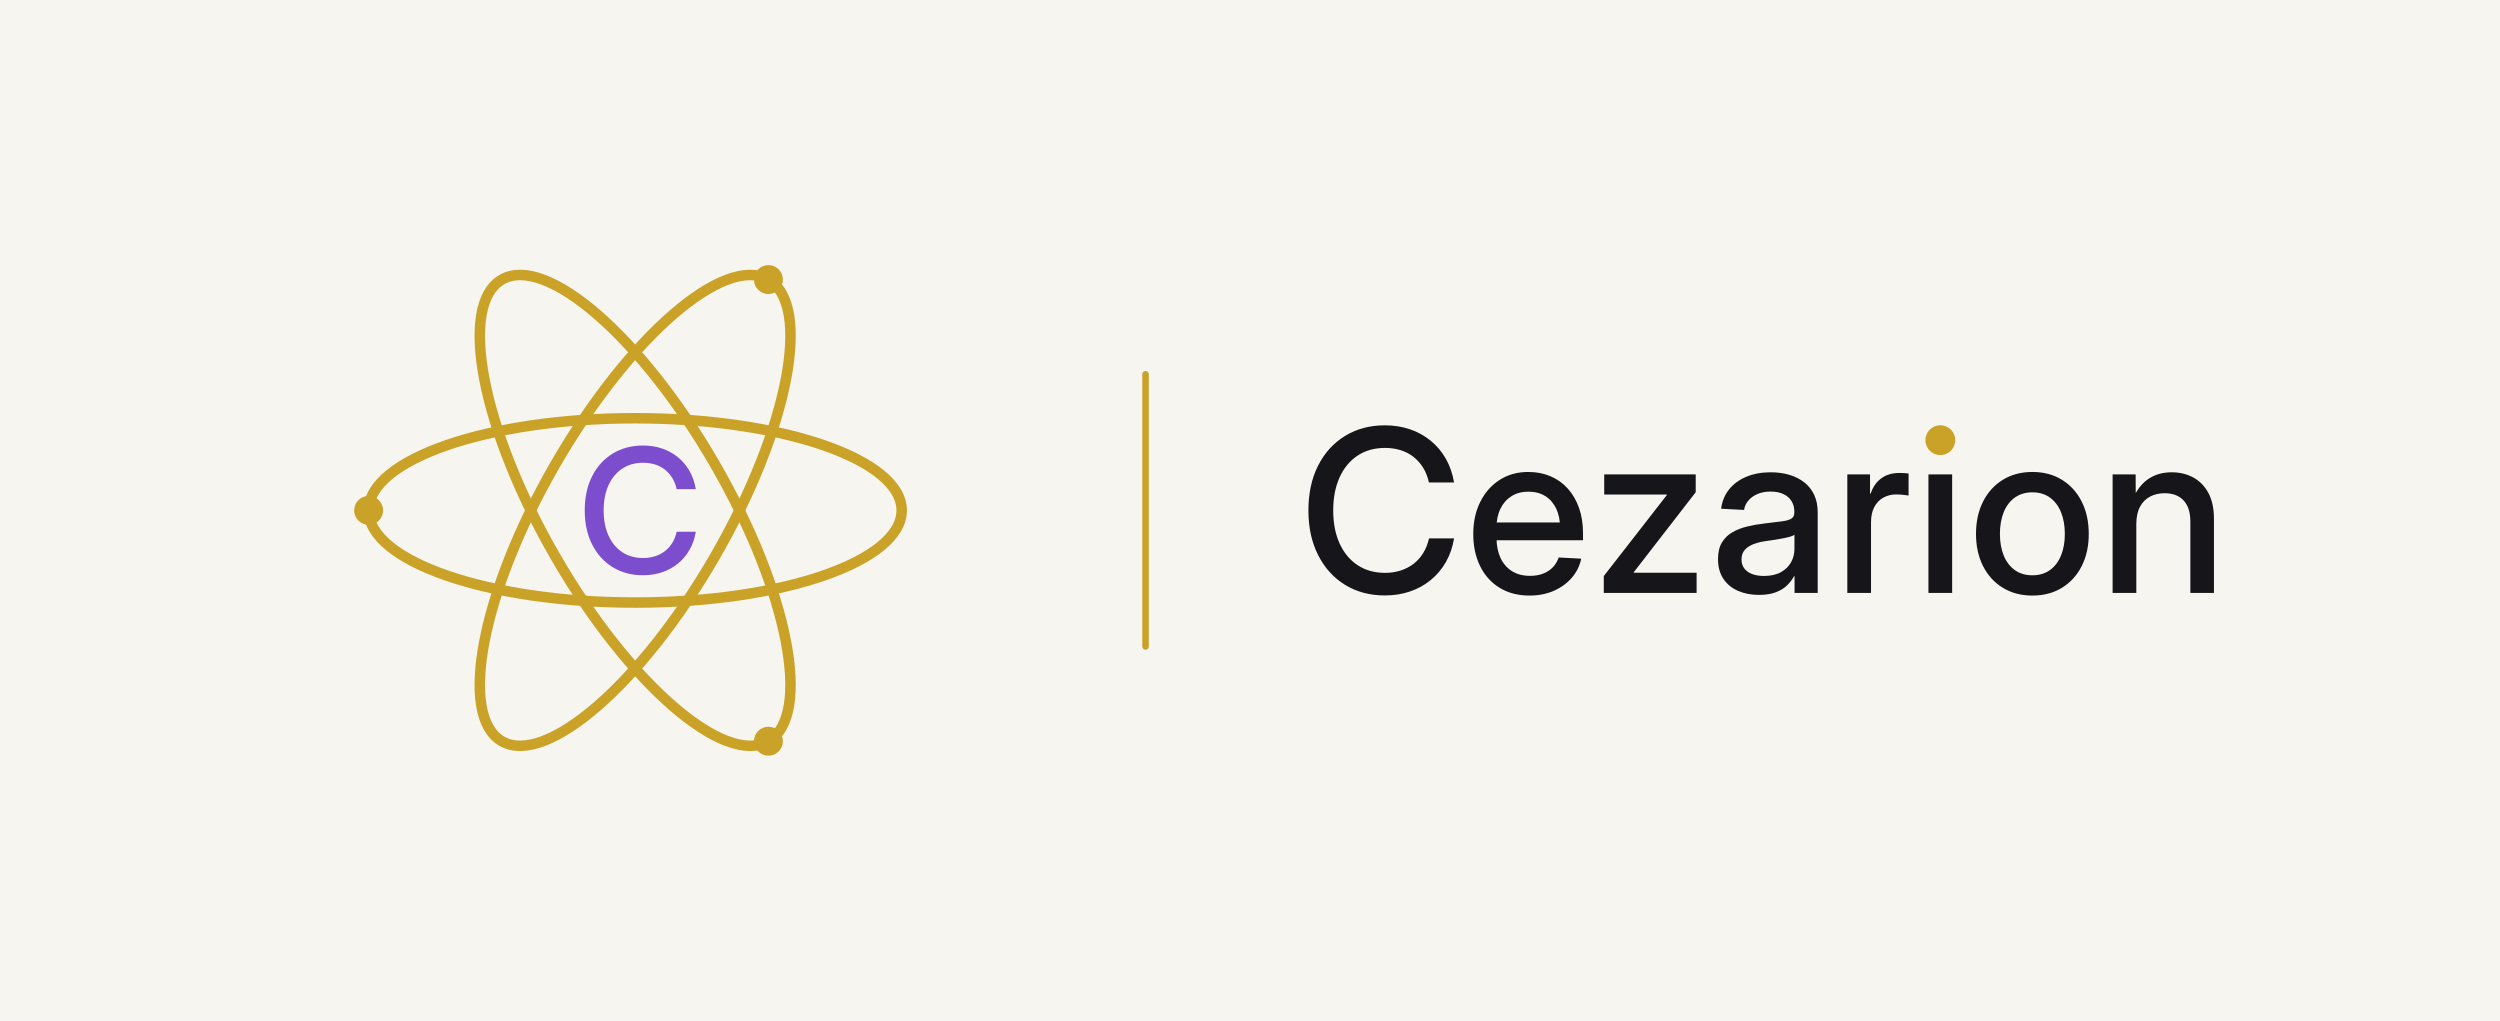
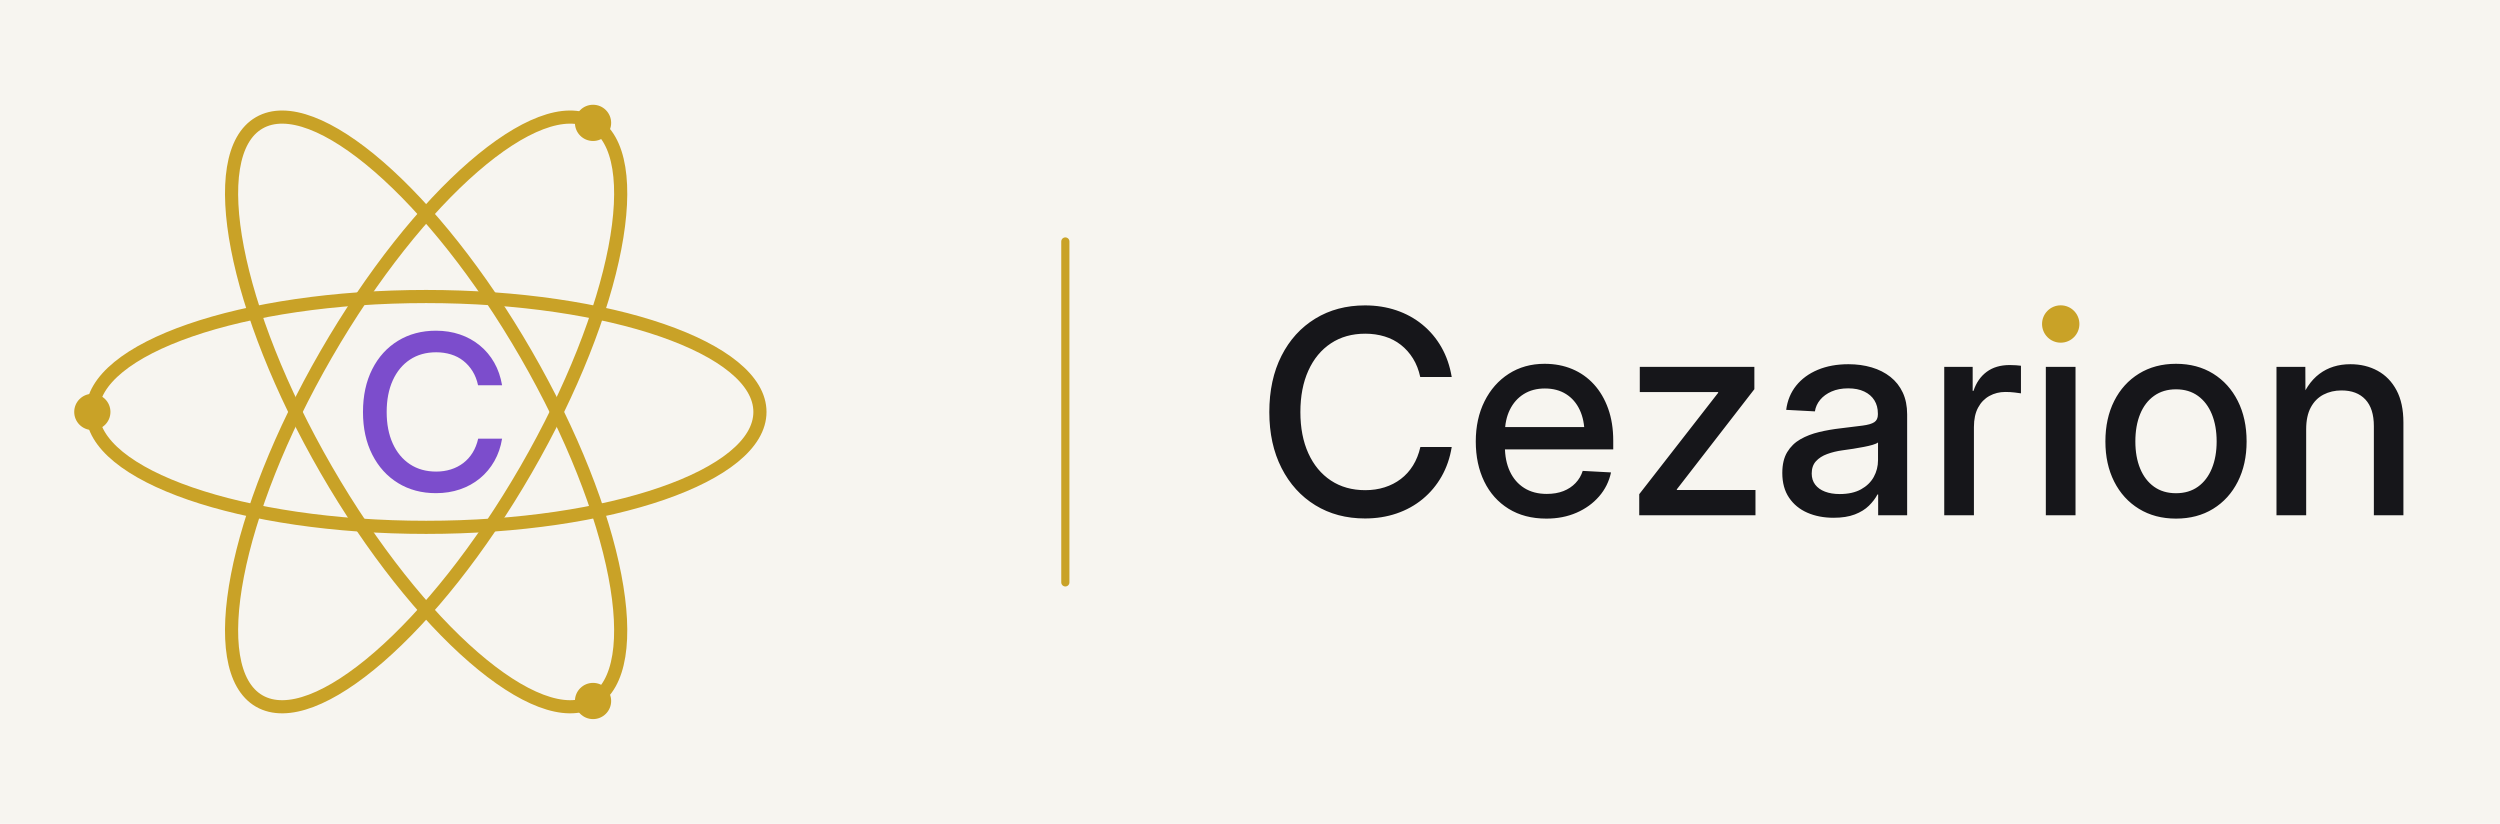
- <svg xmlns="http://www.w3.org/2000/svg" viewBox="0 0 440.84 180" role="img" aria-label="Cezarion">
-   <rect width="100%" height="100%" fill="#F7F5F0" />
+ <svg xmlns="http://www.w3.org/2000/svg" viewBox="52 32 352 116" role="img" aria-label="Cezarion">
+   <rect x="52" y="32" width="352" height="116" fill="#F7F5F0" />
  <g transform="translate(112.0 90.0)">
    <g fill="none" stroke="#C9A227" stroke-width="1.85" stroke-linecap="round" stroke-linejoin="round">
      <ellipse rx="47.0" ry="16.25" transform="rotate(0)" />
      <ellipse rx="47.0" ry="16.25" transform="rotate(60)" />
      <ellipse rx="47.0" ry="16.25" transform="rotate(120)" />
    </g>
    <circle cx="23.50" cy="40.70" r="2.55" fill="#C9A227" />
    <circle cx="-47.00" cy="0.00" r="2.55" fill="#C9A227" />
    <circle cx="23.50" cy="-40.70" r="2.55" fill="#C9A227" />
    <path d="M1.384 11.438Q-1.639 11.438 -3.955 10.015Q-6.271 8.593 -7.581 6.017Q-8.892 3.44 -8.892 0.015Q-8.892 -3.44 -7.589 -6.017Q-6.286 -8.593 -3.962 -10.015Q-1.639 -11.438 1.384 -11.438Q3.186 -11.438 4.75 -10.909Q6.313 -10.38 7.55 -9.367Q8.786 -8.355 9.59 -6.94Q10.394 -5.525 10.692 -3.753H7.311Q7.073 -4.87 6.537 -5.734Q6.001 -6.597 5.234 -7.201Q4.467 -7.804 3.491 -8.102Q2.516 -8.399 1.414 -8.399Q-0.716 -8.399 -2.28 -7.364Q-3.843 -6.329 -4.7 -4.438Q-5.556 -2.547 -5.556 0.015Q-5.556 2.562 -4.7 4.445Q-3.843 6.329 -2.28 7.364Q-0.716 8.399 1.414 8.399Q2.516 8.399 3.484 8.094Q4.452 7.789 5.226 7.201Q6.001 6.612 6.537 5.749Q7.073 4.885 7.326 3.768H10.692Q10.409 5.51 9.605 6.925Q8.801 8.34 7.572 9.353Q6.343 10.365 4.772 10.901Q3.201 11.438 1.384 11.438Z" fill="#7C4DCC" />
  </g>
  <line x1="202" y1="66.0" x2="202" y2="114.0" stroke="#C9A227" stroke-width="1.15" stroke-linecap="round" />
  <path d="M244.195 105.0Q240.23 105.0 237.193 103.135Q234.156 101.27 232.438 97.891Q230.719 94.512 230.719 90.02Q230.719 85.488 232.428 82.109Q234.137 78.73 237.184 76.865Q240.23 75.0 244.195 75.0Q246.559 75.0 248.609 75.693Q250.66 76.387 252.281 77.715Q253.902 79.043 254.957 80.898Q256.012 82.754 256.402 85.078H251.969Q251.656 83.613 250.953 82.48Q250.25 81.348 249.244 80.557Q248.238 79.766 246.959 79.375Q245.68 78.984 244.234 78.984Q241.441 78.984 239.391 80.342Q237.34 81.699 236.217 84.18Q235.094 86.66 235.094 90.02Q235.094 93.359 236.217 95.83Q237.34 98.301 239.391 99.658Q241.441 101.016 244.234 101.016Q245.68 101.016 246.949 100.615Q248.219 100.215 249.234 99.443Q250.25 98.672 250.953 97.539Q251.656 96.406 251.988 94.941H256.402Q256.031 97.227 254.977 99.082Q253.922 100.938 252.311 102.266Q250.699 103.594 248.639 104.297Q246.578 105.0 244.195 105.0Z M269.73 105.02Q266.644 105.02 264.408 103.633Q262.172 102.246 260.98 99.795Q259.789 97.344 259.789 94.16Q259.789 90.977 261.019 88.506Q262.25 86.035 264.437 84.629Q266.625 83.223 269.476 83.223Q271.605 83.223 273.373 83.965Q275.14 84.707 276.429 86.123Q277.718 87.539 278.431 89.541Q279.144 91.543 279.144 94.043V95.273H261.761V92.129H276.976L275.101 93.105Q275.101 91.152 274.427 89.717Q273.754 88.281 272.504 87.49Q271.254 86.699 269.515 86.699Q267.797 86.699 266.537 87.49Q265.277 88.281 264.584 89.697Q263.89 91.113 263.89 92.988V94.863Q263.89 96.875 264.593 98.379Q265.297 99.883 266.615 100.713Q267.933 101.543 269.789 101.543Q271.117 101.543 272.132 101.143Q273.148 100.742 273.841 100.01Q274.535 99.277 274.847 98.301L278.832 98.516Q278.422 100.43 277.152 101.895Q275.882 103.359 273.978 104.189Q272.074 105.02 269.73 105.02Z M282.804 104.551V101.582L293.917 87.305V87.207H282.882V83.652H299.015V86.797L288.097 100.898V100.996H299.171V104.551Z M310.175 104.902Q308.105 104.902 306.474 104.189Q304.843 103.477 303.896 102.07Q302.948 100.664 302.948 98.594Q302.948 96.797 303.642 95.654Q304.335 94.512 305.497 93.848Q306.659 93.184 308.134 92.832Q309.608 92.48 311.171 92.305Q313.105 92.07 314.247 91.924Q315.39 91.777 315.897 91.445Q316.405 91.113 316.405 90.371V90.215Q316.405 89.16 315.917 88.369Q315.429 87.578 314.491 87.129Q313.554 86.68 312.226 86.68Q310.897 86.68 309.892 87.119Q308.886 87.559 308.28 88.291Q307.675 89.023 307.538 89.922L303.495 89.707Q303.749 87.734 304.901 86.299Q306.054 84.863 307.939 84.072Q309.823 83.281 312.265 83.281Q314.022 83.281 315.536 83.73Q317.05 84.18 318.173 85.068Q319.296 85.957 319.911 87.275Q320.526 88.594 320.526 90.332V104.551H316.444V101.621H316.347Q315.917 102.441 315.146 103.203Q314.374 103.965 313.153 104.434Q311.933 104.902 310.175 104.902ZM311.034 101.562Q312.831 101.562 314.032 100.898Q315.233 100.234 315.829 99.15Q316.425 98.066 316.425 96.797V94.297Q316.21 94.473 315.683 94.629Q315.155 94.785 314.442 94.922Q313.73 95.059 312.939 95.186Q312.147 95.312 311.386 95.41Q310.253 95.566 309.267 95.928Q308.28 96.289 307.685 96.943Q307.089 97.598 307.089 98.672Q307.089 99.59 307.577 100.234Q308.065 100.879 308.954 101.221Q309.843 101.562 311.034 101.562Z M325.749 104.551V83.652H329.753V87.031H329.87Q330.436 85.312 331.725 84.355Q333.014 83.398 334.967 83.398Q335.417 83.398 335.846 83.428Q336.276 83.457 336.55 83.496V87.383Q336.315 87.344 335.69 87.266Q335.065 87.188 334.342 87.188Q333.132 87.188 332.116 87.744Q331.1 88.301 330.514 89.395Q329.928 90.488 329.928 92.129V104.551Z M340.053 104.551V83.652H344.233V104.551Z M358.381 105.02Q355.412 105.02 353.166 103.643Q350.92 102.266 349.68 99.814Q348.44 97.363 348.44 94.16Q348.44 90.918 349.68 88.457Q350.92 85.996 353.166 84.609Q355.412 83.223 358.381 83.223Q361.369 83.223 363.606 84.609Q365.842 85.996 367.082 88.457Q368.322 90.918 368.322 94.16Q368.322 97.363 367.082 99.814Q365.842 102.266 363.606 103.643Q361.369 105.02 358.381 105.02ZM358.381 101.445Q360.197 101.445 361.477 100.527Q362.756 99.609 363.43 97.959Q364.104 96.309 364.104 94.16Q364.104 91.973 363.43 90.322Q362.756 88.672 361.477 87.744Q360.197 86.816 358.381 86.816Q356.584 86.816 355.295 87.734Q354.006 88.652 353.332 90.303Q352.658 91.953 352.658 94.16Q352.658 96.328 353.332 97.969Q354.006 99.609 355.285 100.527Q356.565 101.445 358.381 101.445Z M376.709 92.441V104.551H372.529V83.652H376.592L376.611 88.828H375.771Q376.748 86.016 378.564 84.648Q380.381 83.281 382.939 83.281Q385.088 83.281 386.777 84.209Q388.467 85.137 389.433 86.953Q390.4 88.77 390.4 91.484V104.551H386.24V91.992Q386.24 89.531 385.049 88.252Q383.857 86.973 381.689 86.973Q380.283 86.973 379.15 87.559Q378.017 88.145 377.363 89.355Q376.709 90.566 376.709 92.441Z" fill="#16161A" />
  <circle cx="342.15" cy="77.62" r="2.63" fill="#C9A227" />
</svg>
